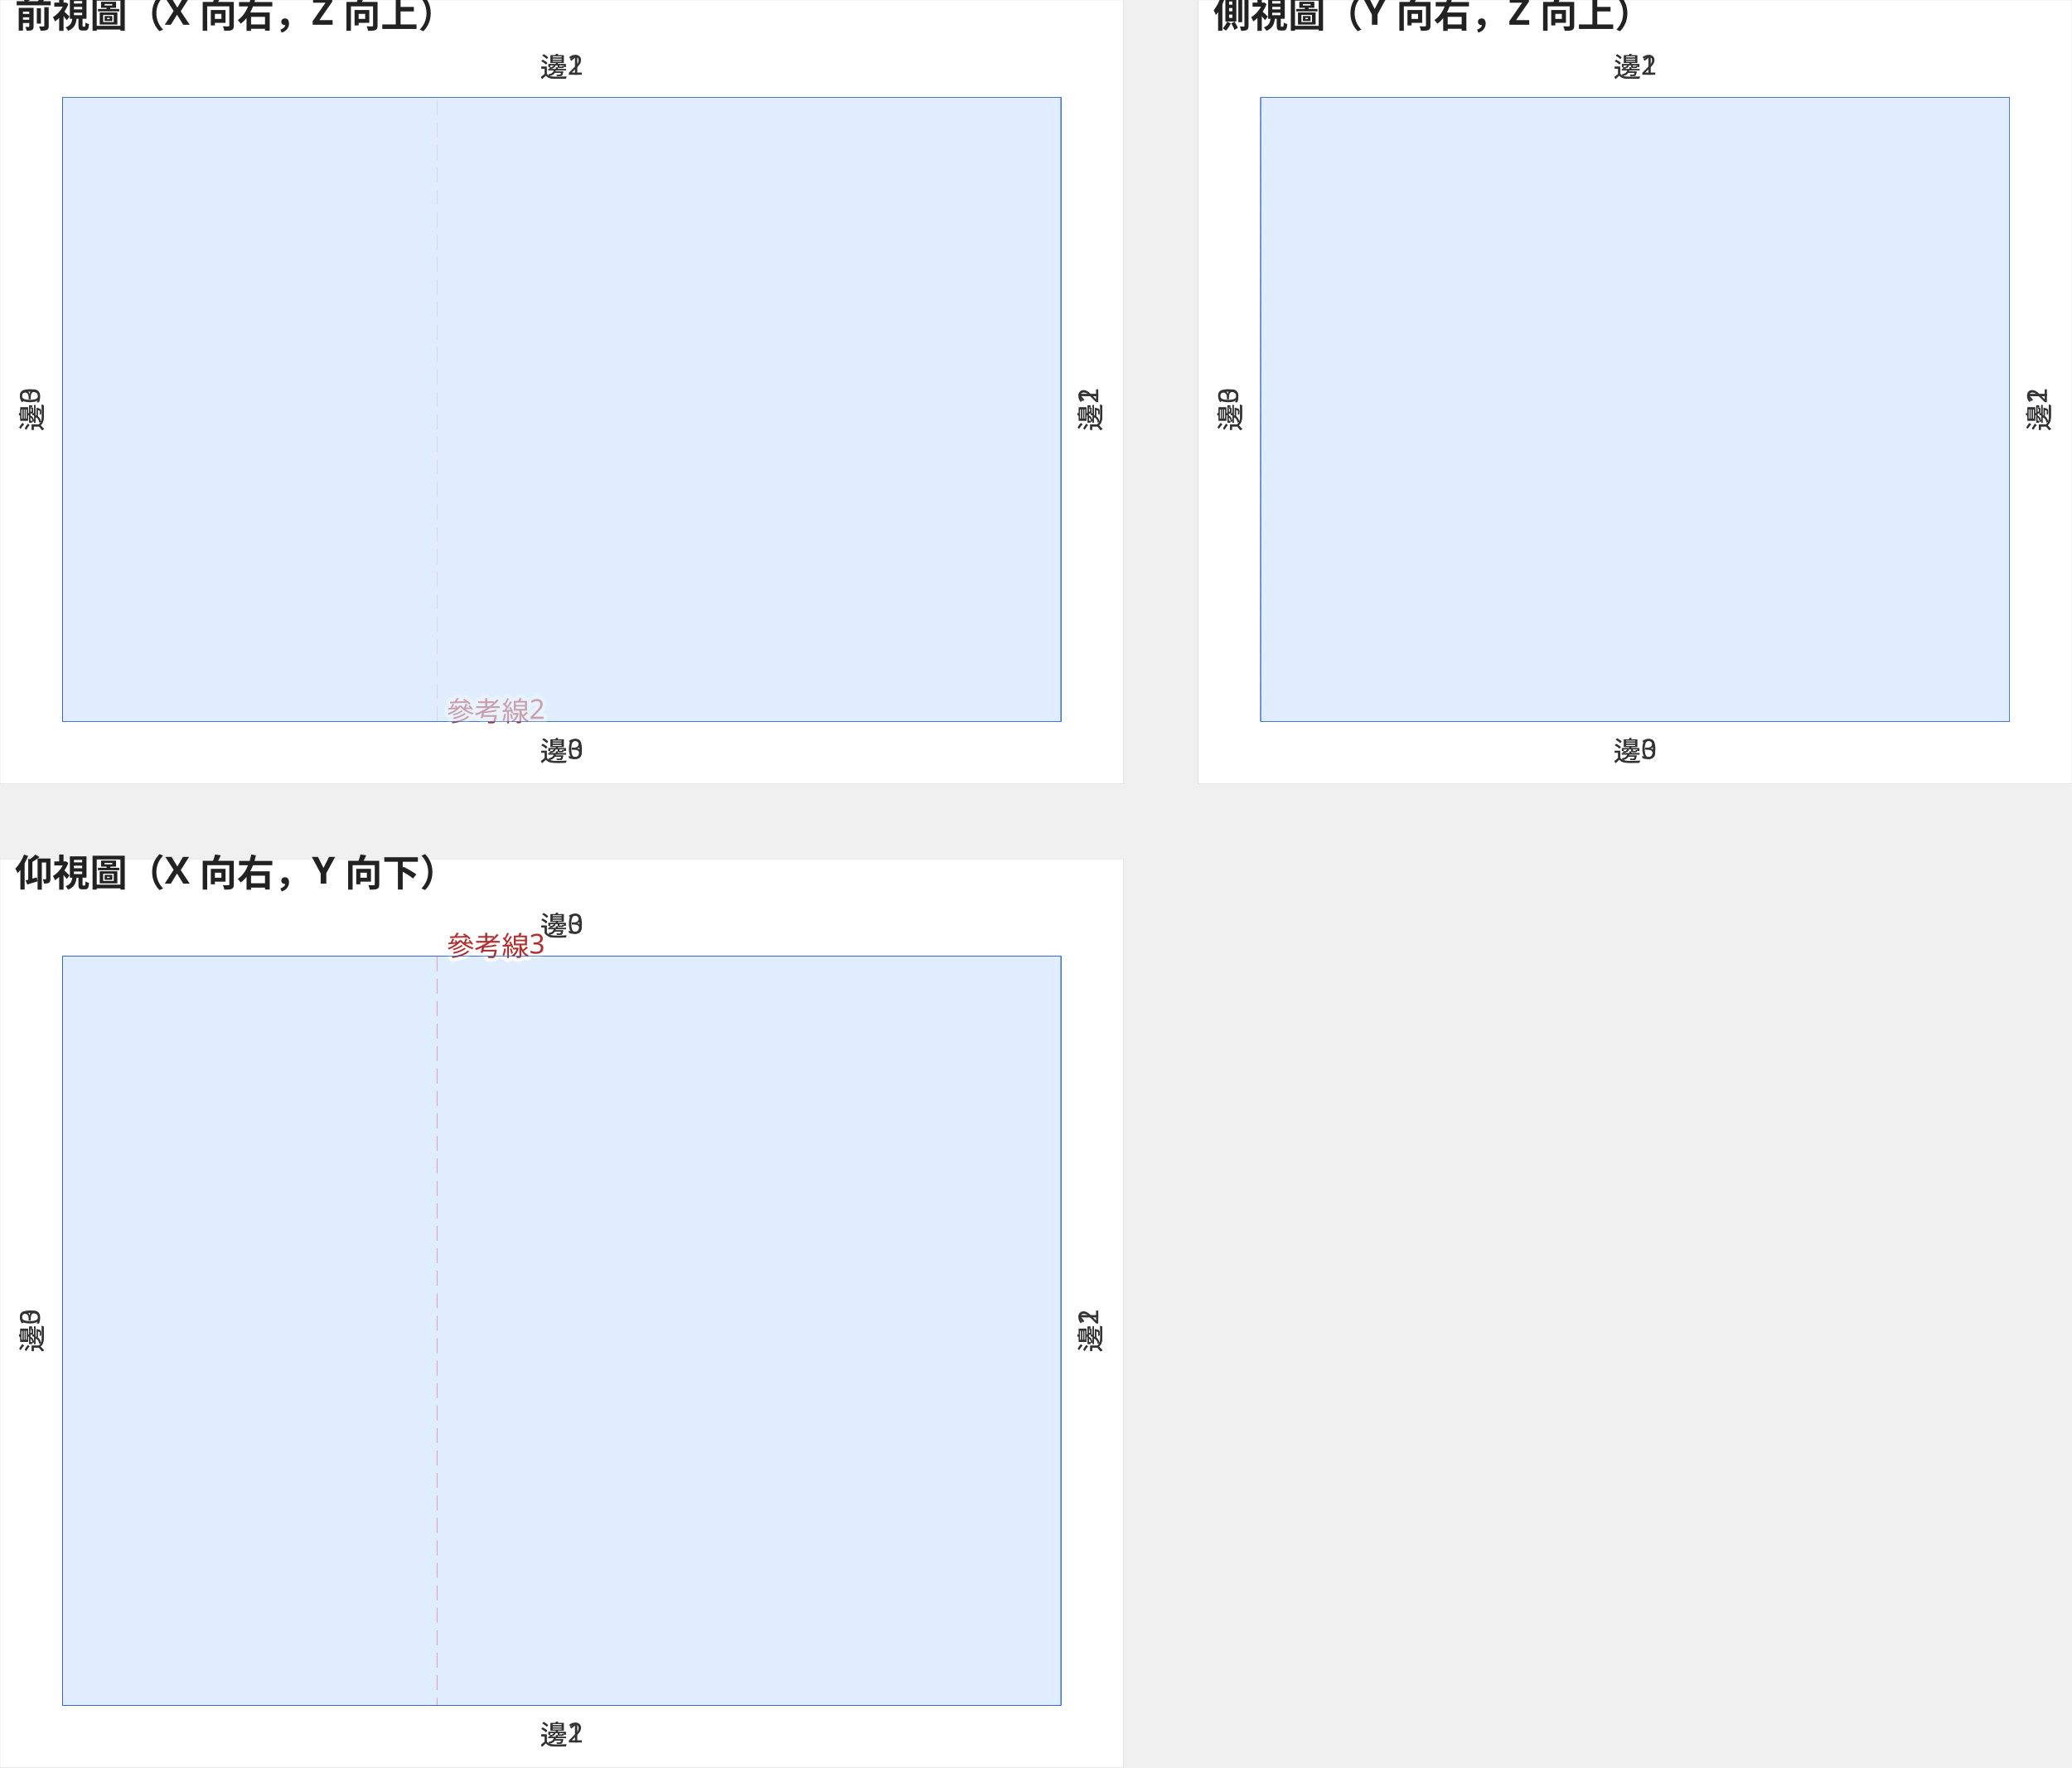
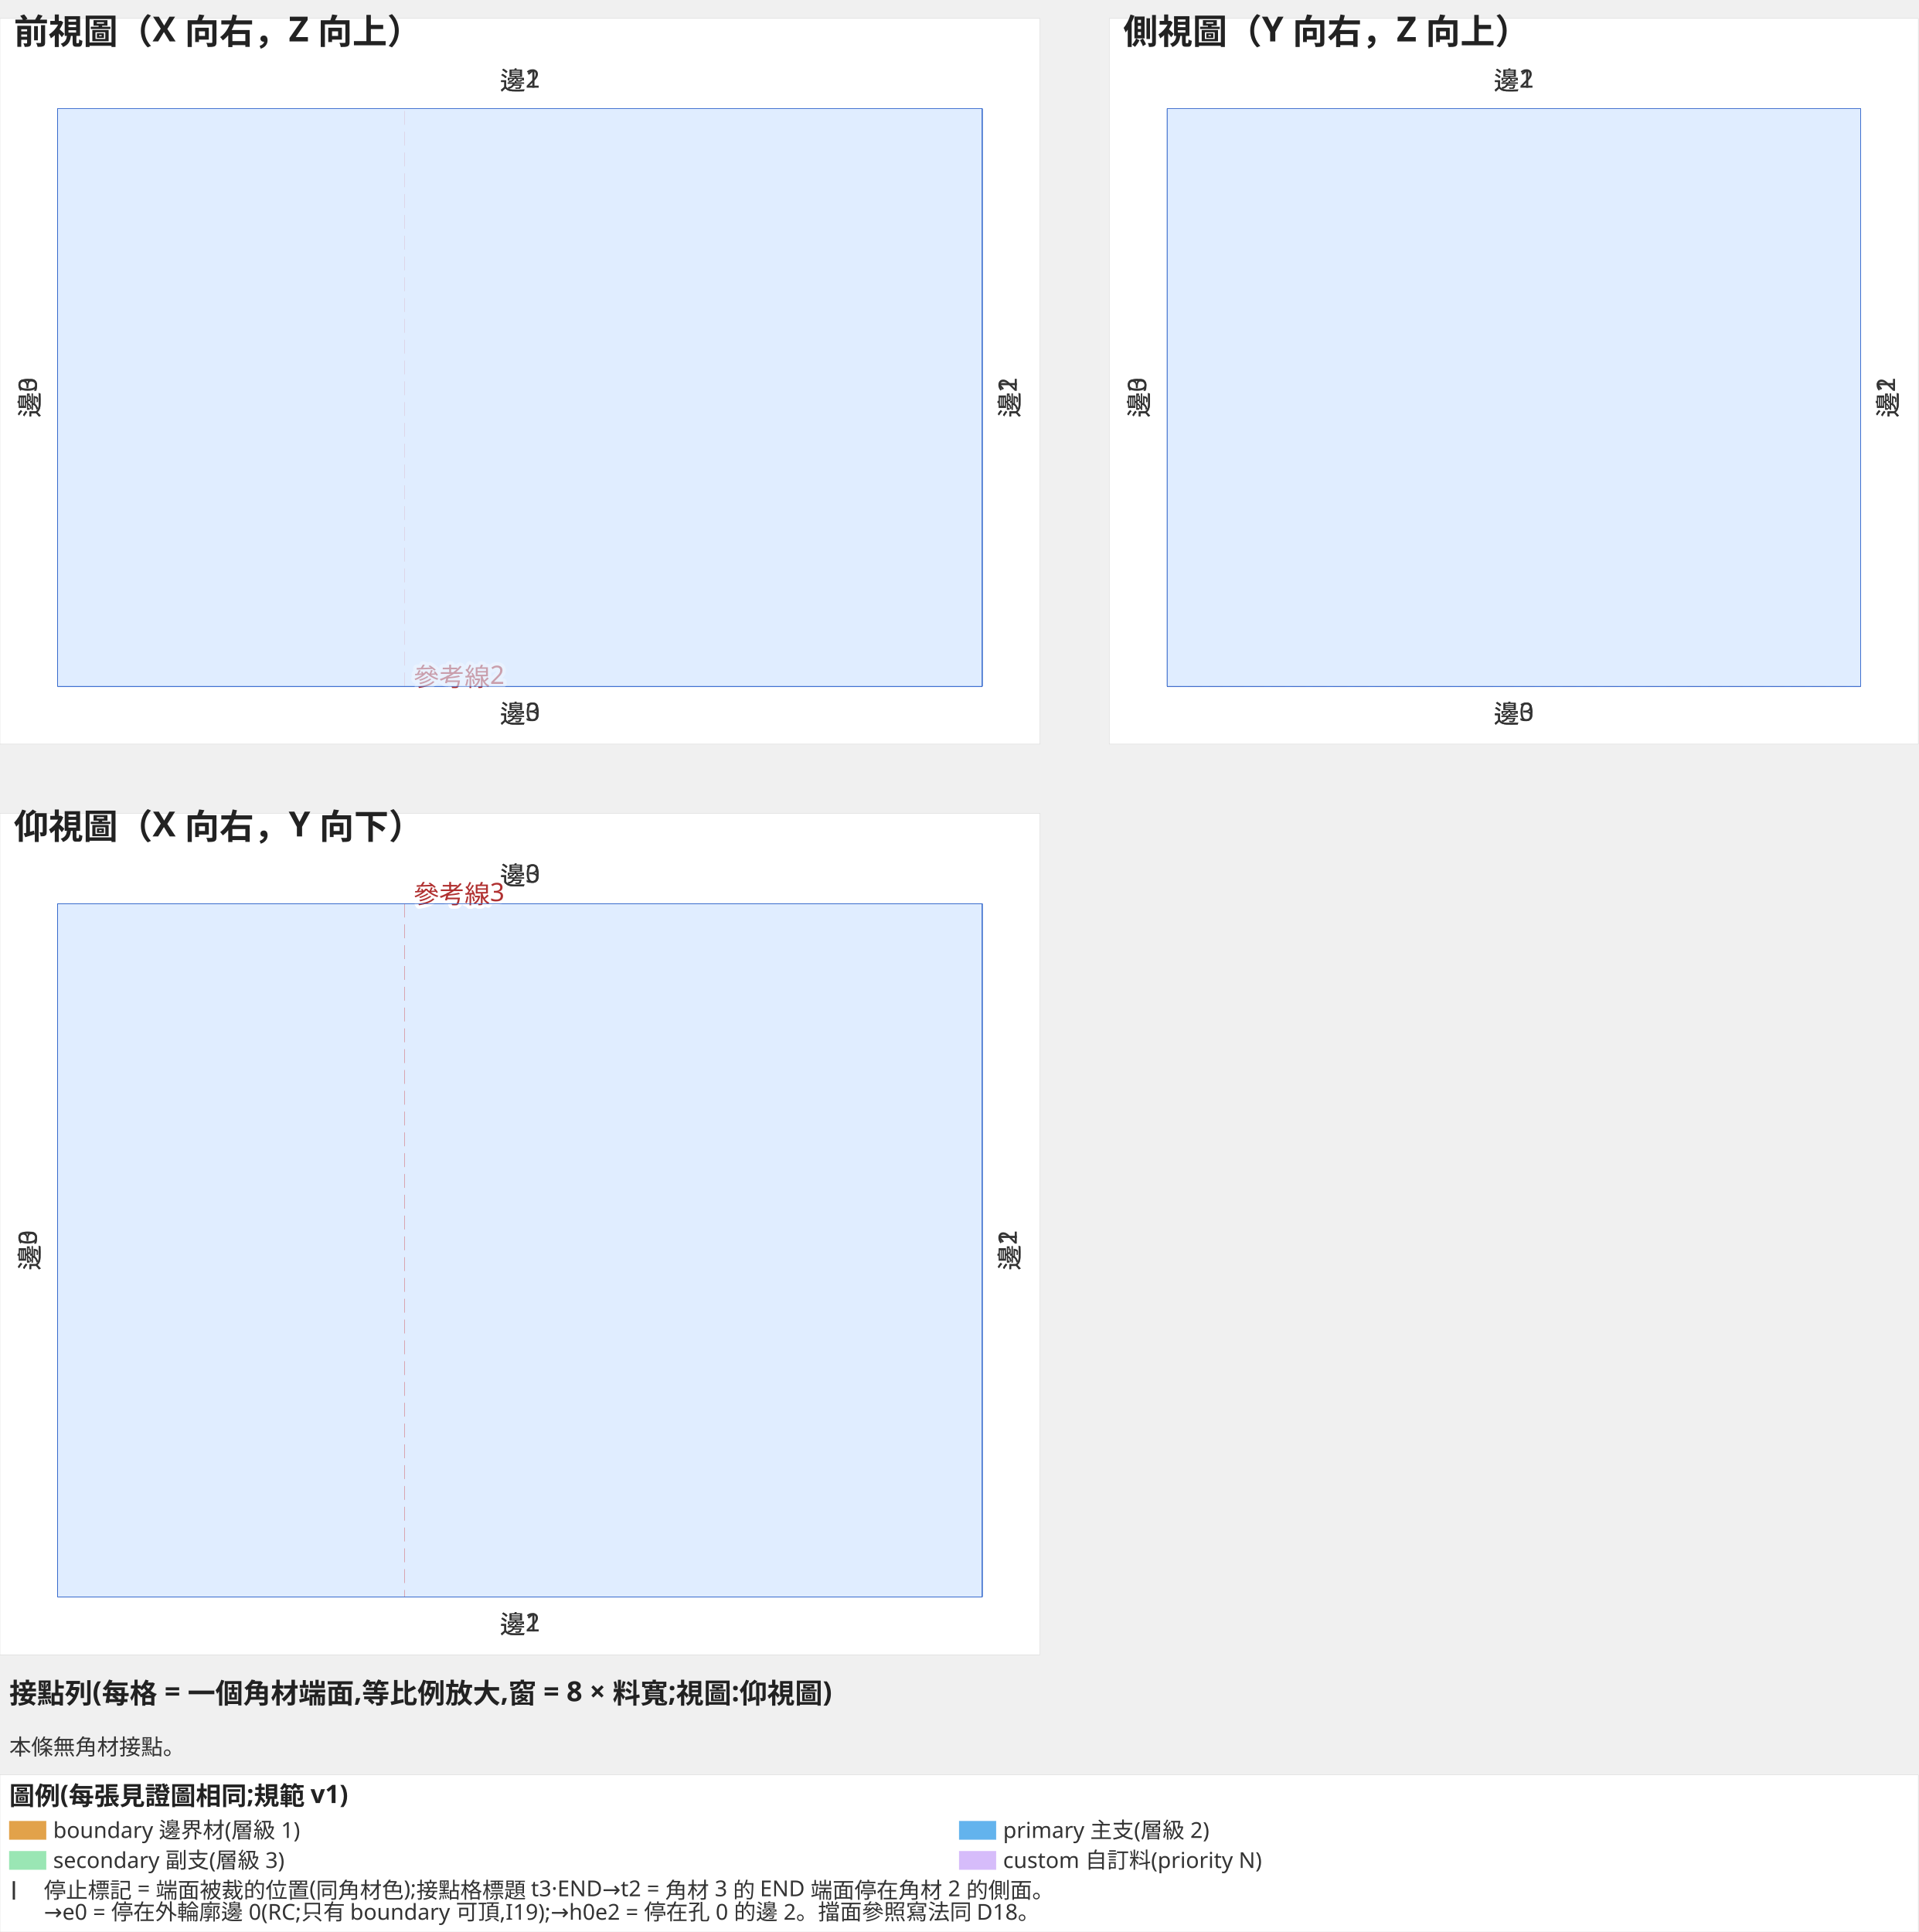
- <svg xmlns="http://www.w3.org/2000/svg" width="100%" viewBox="0 0 8300 7080" data-full="0 0 8300 7080">
+ <svg xmlns="http://www.w3.org/2000/svg" width="100%" viewBox="0 -80 8300 8360" data-full="0 -80 8300 8360">
  <style>
  polygon, line, rect { vector-effect: non-scaling-stroke; }
  .frame { fill: #ffffff; stroke: #bbbbbb; stroke-width: 1px; }
  .title { font: bold 150px sans-serif; fill: #222222; }
  .label { font: 110px sans-serif; fill: #333333; text-anchor: middle; dominant-baseline: middle; }
  .guide-label { text-anchor: start; fill: #b03030; }
  .timber-label { fill: #7a4a00; font-weight: bold; }
  .guide-label, .timber-label { paint-order: stroke; stroke: #ffffff; stroke-width: 30px; stroke-linejoin: round; }
  .surface { fill: #dbe9ff; fill-opacity: 0.6; stroke: #3366cc; stroke-width: 1.5px; }
  .hole { fill: #ffffff; stroke: #3366cc; stroke-width: 1.5px; }
  .edge { stroke: #3366cc; stroke-width: 1.5px; }
  .edge-free { stroke: #e08020; stroke-width: 1.5px; stroke-dasharray: 30 15; }
  .guide { stroke: #cc3333; stroke-width: 1px; stroke-dasharray: 60 30; }
  .timber-face { fill: #ffd27f; fill-opacity: 0.5; stroke: #a06000; stroke-width: 1.5px; }
  .timber-face-near { fill-opacity: 0.85; }
</style>
-   <g transform="translate(250,2890)">
+   <style id="witness">.role-boundary{fill:#e2a24a;stroke:#e2a24a}.role-primary{fill:#63b3ed;stroke:#63b3ed}.role-secondary{fill:#9ae6b4;stroke:#9ae6b4}.role-custom{fill:#d6bcfa;stroke:#d6bcfa}.stop{fill:none;stroke-linecap:butt}.stop-label{font:bold 110px sans-serif;dominant-baseline:middle;paint-order:stroke;stroke:#ffffff;stroke-width:30px;stroke-linejoin:round}.tile-frame{fill:#ffffff;stroke:#888888;stroke-width:1px}.tile-title{font:bold 72px sans-serif;fill:#222222}.tile .label{display:none}.legend-title{font:bold 110px sans-serif;fill:#222222}.legend-text{font:95px sans-serif;fill:#333333;dominant-baseline:middle}.legend-box{fill:#ffffff;stroke:#bbbbbb;stroke-width:1px}.section-title{font:bold 120px sans-serif;fill:#222222}</style>
+   <g transform="translate(250,2890)" data-view="front">
    <rect class="frame" x="-250" y="-2890" width="4500" height="3140" />
    <text x="-190" y="-2780" class="title">前視圖（X 向右，Z 向上）</text>
    <polygon points="0,-2500 4000,-2500 4000,-2500 0,-2500" class="surface" />
    <line x1="0" y1="-2500" x2="4000" y2="-2500" class="edge" />
    <line x1="4000" y1="-2500" x2="4000" y2="-2500" class="edge" />
    <line x1="4000" y1="-2500" x2="0" y2="-2500" class="edge" />
    <line x1="0" y1="-2500" x2="0" y2="-2500" class="edge" />
    <line x1="1500" y1="-2500" x2="1500" y2="-2500" class="guide" />
    <polygon points="0,0 0,0 4000,0 4000,0" class="surface" />
    <line x1="0" y1="0" x2="0" y2="0" class="edge" />
    <line x1="0" y1="0" x2="4000" y2="0" class="edge" />
    <line x1="4000" y1="0" x2="4000" y2="0" class="edge" />
    <line x1="4000" y1="0" x2="0" y2="0" class="edge" />
    <line x1="1500" y1="0" x2="1500" y2="0" class="guide" />
    <polygon points="0,0 4000,0 4000,-2500 0,-2500" class="surface" />
    <line x1="0" y1="0" x2="4000" y2="0" class="edge" />
    <text x="2000" y="120" class="label">邊0</text>
    <line x1="4000" y1="0" x2="4000" y2="-2500" class="edge" />
    <text x="4120" y="-1250" class="label" transform="rotate(-90 4120 -1250)">邊1</text>
    <line x1="4000" y1="-2500" x2="0" y2="-2500" class="edge" />
    <text x="2000" y="-2620" class="label">邊2</text>
    <line x1="0" y1="-2500" x2="0" y2="0" class="edge" />
    <text x="-120" y="-1250" class="label" transform="rotate(-90 -120 -1250)">邊3</text>
    <line x1="1500" y1="0" x2="1500" y2="-2500" class="guide" />
    <text x="1540" y="-40" class="label guide-label">參考線2</text>
    <polygon points="0,0 0,-2500 4000,-2500 4000,0" class="surface" />
    <line x1="0" y1="0" x2="0" y2="-2500" class="edge" />
    <text x="-120" y="-1250" class="label" transform="rotate(-90 -120 -1250)">邊0</text>
    <line x1="0" y1="-2500" x2="4000" y2="-2500" class="edge" />
    <text x="2000" y="-2620" class="label">邊1</text>
    <line x1="4000" y1="-2500" x2="4000" y2="0" class="edge" />
    <text x="4120" y="-1250" class="label" transform="rotate(-90 4120 -1250)">邊2</text>
    <line x1="4000" y1="0" x2="0" y2="0" class="edge" />
    <text x="2000" y="120" class="label">邊3</text>
    <polygon points="0,0 0,-2500 0,-2500 0,0" class="surface" />
    <line x1="0" y1="0" x2="0" y2="-2500" class="edge" />
    <line x1="0" y1="-2500" x2="0" y2="-2500" class="edge" />
    <line x1="0" y1="-2500" x2="0" y2="0" class="edge" />
    <line x1="0" y1="0" x2="0" y2="0" class="edge" />
    <polygon points="4000,0 4000,0 4000,-2500 4000,-2500" class="surface" />
    <line x1="4000" y1="0" x2="4000" y2="0" class="edge" />
    <line x1="4000" y1="0" x2="4000" y2="-2500" class="edge" />
    <line x1="4000" y1="-2500" x2="4000" y2="-2500" class="edge" />
    <line x1="4000" y1="-2500" x2="4000" y2="0" class="edge" />
  </g>
-   <g transform="translate(5050,2890)">
+   <g transform="translate(5050,2890)" data-view="side">
    <rect class="frame" x="-250" y="-2890" width="3500" height="3140" />
    <text x="-190" y="-2780" class="title">側視圖（Y 向右，Z 向上）</text>
    <polygon points="0,-2500 0,-2500 3000,-2500 3000,-2500" class="surface" />
    <line x1="0" y1="-2500" x2="0" y2="-2500" class="edge" />
    <line x1="0" y1="-2500" x2="3000" y2="-2500" class="edge" />
    <line x1="3000" y1="-2500" x2="3000" y2="-2500" class="edge" />
    <line x1="3000" y1="-2500" x2="0" y2="-2500" class="edge" />
    <line x1="0" y1="-2500" x2="3000" y2="-2500" class="guide" />
    <polygon points="0,0 3000,0 3000,0 0,0" class="surface" />
    <line x1="0" y1="0" x2="3000" y2="0" class="edge" />
    <line x1="3000" y1="0" x2="3000" y2="0" class="edge" />
    <line x1="3000" y1="0" x2="0" y2="0" class="edge" />
    <line x1="0" y1="0" x2="0" y2="0" class="edge" />
    <line x1="0" y1="0" x2="3000" y2="0" class="guide" />
    <polygon points="0,0 0,0 0,-2500 0,-2500" class="surface" />
    <line x1="0" y1="0" x2="0" y2="0" class="edge" />
    <line x1="0" y1="0" x2="0" y2="-2500" class="edge" />
    <line x1="0" y1="-2500" x2="0" y2="-2500" class="edge" />
    <line x1="0" y1="-2500" x2="0" y2="0" class="edge" />
    <line x1="0" y1="0" x2="0" y2="-2500" class="guide" />
    <polygon points="3000,0 3000,-2500 3000,-2500 3000,0" class="surface" />
    <line x1="3000" y1="0" x2="3000" y2="-2500" class="edge" />
    <line x1="3000" y1="-2500" x2="3000" y2="-2500" class="edge" />
    <line x1="3000" y1="-2500" x2="3000" y2="0" class="edge" />
    <line x1="3000" y1="0" x2="3000" y2="0" class="edge" />
    <polygon points="0,0 0,-2500 3000,-2500 3000,0" class="surface" />
    <line x1="0" y1="0" x2="0" y2="-2500" class="edge" />
    <text x="-120" y="-1250" class="label" transform="rotate(-90 -120 -1250)">邊0</text>
    <line x1="0" y1="-2500" x2="3000" y2="-2500" class="edge" />
    <text x="1500" y="-2620" class="label">邊1</text>
    <line x1="3000" y1="-2500" x2="3000" y2="0" class="edge" />
    <text x="3120" y="-1250" class="label" transform="rotate(-90 3120 -1250)">邊2</text>
    <line x1="3000" y1="0" x2="0" y2="0" class="edge" />
    <text x="1500" y="120" class="label">邊3</text>
    <polygon points="0,0 3000,0 3000,-2500 0,-2500" class="surface" />
    <line x1="0" y1="0" x2="3000" y2="0" class="edge" />
    <text x="1500" y="120" class="label">邊0</text>
    <line x1="3000" y1="0" x2="3000" y2="-2500" class="edge" />
    <text x="3120" y="-1250" class="label" transform="rotate(-90 3120 -1250)">邊1</text>
    <line x1="3000" y1="-2500" x2="0" y2="-2500" class="edge" />
    <text x="1500" y="-2620" class="label">邊2</text>
    <line x1="0" y1="-2500" x2="0" y2="0" class="edge" />
    <text x="-120" y="-1250" class="label" transform="rotate(-90 -120 -1250)">邊3</text>
  </g>
-   <g transform="translate(250,3830)">
+   <g transform="translate(250,3830)" data-view="bottom">
    <rect class="frame" x="-250" y="-390" width="4500" height="3640" />
    <text x="-190" y="-280" class="title">仰視圖（X 向右，Y 向下）</text>
    <polygon points="0,0 4000,0 4000,3000 0,3000" class="surface" />
    <line x1="0" y1="0" x2="4000" y2="0" class="edge" />
    <text x="2000" y="-120" class="label">邊0</text>
    <line x1="4000" y1="0" x2="4000" y2="3000" class="edge" />
    <text x="4120" y="1500" class="label" transform="rotate(-90 4120 1500)">邊1</text>
    <line x1="4000" y1="3000" x2="0" y2="3000" class="edge" />
    <text x="2000" y="3120" class="label">邊2</text>
    <line x1="0" y1="3000" x2="0" y2="0" class="edge" />
    <text x="-120" y="1500" class="label" transform="rotate(-90 -120 1500)">邊3</text>
    <line x1="1500" y1="0" x2="1500" y2="3000" class="guide" />
    <text x="1540" y="-40" class="label guide-label">參考線1</text>
    <polygon points="0,0 0,3000 4000,3000 4000,0" class="surface" />
    <line x1="0" y1="0" x2="0" y2="3000" class="edge" />
    <text x="-120" y="1500" class="label" transform="rotate(-90 -120 1500)">邊0</text>
    <line x1="0" y1="3000" x2="4000" y2="3000" class="edge" />
    <text x="2000" y="3120" class="label">邊1</text>
    <line x1="4000" y1="3000" x2="4000" y2="0" class="edge" />
    <text x="4120" y="1500" class="label" transform="rotate(-90 4120 1500)">邊2</text>
    <line x1="4000" y1="0" x2="0" y2="0" class="edge" />
    <text x="2000" y="-120" class="label">邊3</text>
    <line x1="1500" y1="0" x2="1500" y2="3000" class="guide" />
    <text x="1540" y="-40" class="label guide-label">參考線3</text>
    <polygon points="0,0 4000,0 4000,0 0,0" class="surface" />
    <line x1="0" y1="0" x2="4000" y2="0" class="edge" />
    <line x1="4000" y1="0" x2="4000" y2="0" class="edge" />
    <line x1="4000" y1="0" x2="0" y2="0" class="edge" />
    <line x1="0" y1="0" x2="0" y2="0" class="edge" />
    <line x1="1500" y1="0" x2="1500" y2="0" class="guide" />
    <polygon points="0,3000 0,3000 4000,3000 4000,3000" class="surface" />
    <line x1="0" y1="3000" x2="0" y2="3000" class="edge" />
    <line x1="0" y1="3000" x2="4000" y2="3000" class="edge" />
    <line x1="4000" y1="3000" x2="4000" y2="3000" class="edge" />
    <line x1="4000" y1="3000" x2="0" y2="3000" class="edge" />
    <polygon points="0,0 0,0 0,3000 0,3000" class="surface" />
    <line x1="0" y1="0" x2="0" y2="0" class="edge" />
    <line x1="0" y1="0" x2="0" y2="3000" class="edge" />
    <line x1="0" y1="3000" x2="0" y2="3000" class="edge" />
    <line x1="0" y1="3000" x2="0" y2="0" class="edge" />
    <polygon points="4000,0 4000,3000 4000,3000 4000,0" class="surface" />
    <line x1="4000" y1="0" x2="4000" y2="3000" class="edge" />
    <line x1="4000" y1="3000" x2="4000" y2="3000" class="edge" />
    <line x1="4000" y1="3000" x2="4000" y2="0" class="edge" />
    <line x1="4000" y1="0" x2="4000" y2="0" class="edge" />
  </g>
+   <text x="40" y="7290" class="section-title">接點列(每格 = 一個角材端面,等比例放大,窗 = 8 × 料寬;視圖:仰視圖)</text>
+   <text x="40" y="7480" class="legend-text">本條無角材接點。</text>
+   <rect x="0" y="7600" width="8300" height="680" class="legend-box" />
+   <text x="40" y="7730" class="legend-title">圖例(每張見證圖相同;規範 v1)</text>
+   <rect x="40" y="7800" width="160" height="80" class="role-boundary" />
+   <text x="230" y="7840" class="legend-text">boundary 邊界材(層級 1)</text>
+   <rect x="4150" y="7800" width="160" height="80" class="role-primary" />
+   <text x="4340" y="7840" class="legend-text">primary 主支(層級 2)</text>
+   <rect x="40" y="7930" width="160" height="80" class="role-secondary" />
+   <text x="230" y="7970" class="legend-text">secondary 副支(層級 3)</text>
+   <rect x="4150" y="7930" width="160" height="80" class="role-custom" />
+   <text x="4340" y="7970" class="legend-text">custom 自訂料(priority N)</text>
+   <line x1="60" y1="8060" x2="60" y2="8140" class="stop" stroke="#333333" stroke-width="10" />
+   <text x="190" y="8100" class="legend-text">停止標記 = 端面被裁的位置(同角材色);接點格標題 t3·END→t2 = 角材 3 的 END 端面停在角材 2 的側面。</text>
+   <text x="190" y="8200" class="legend-text">→e0 = 停在外輪廓邊 0(RC;只有 boundary 可頂,I19);→h0e2 = 停在孔 0 的邊 2。擋面參照寫法同 D18。</text>
</svg>
